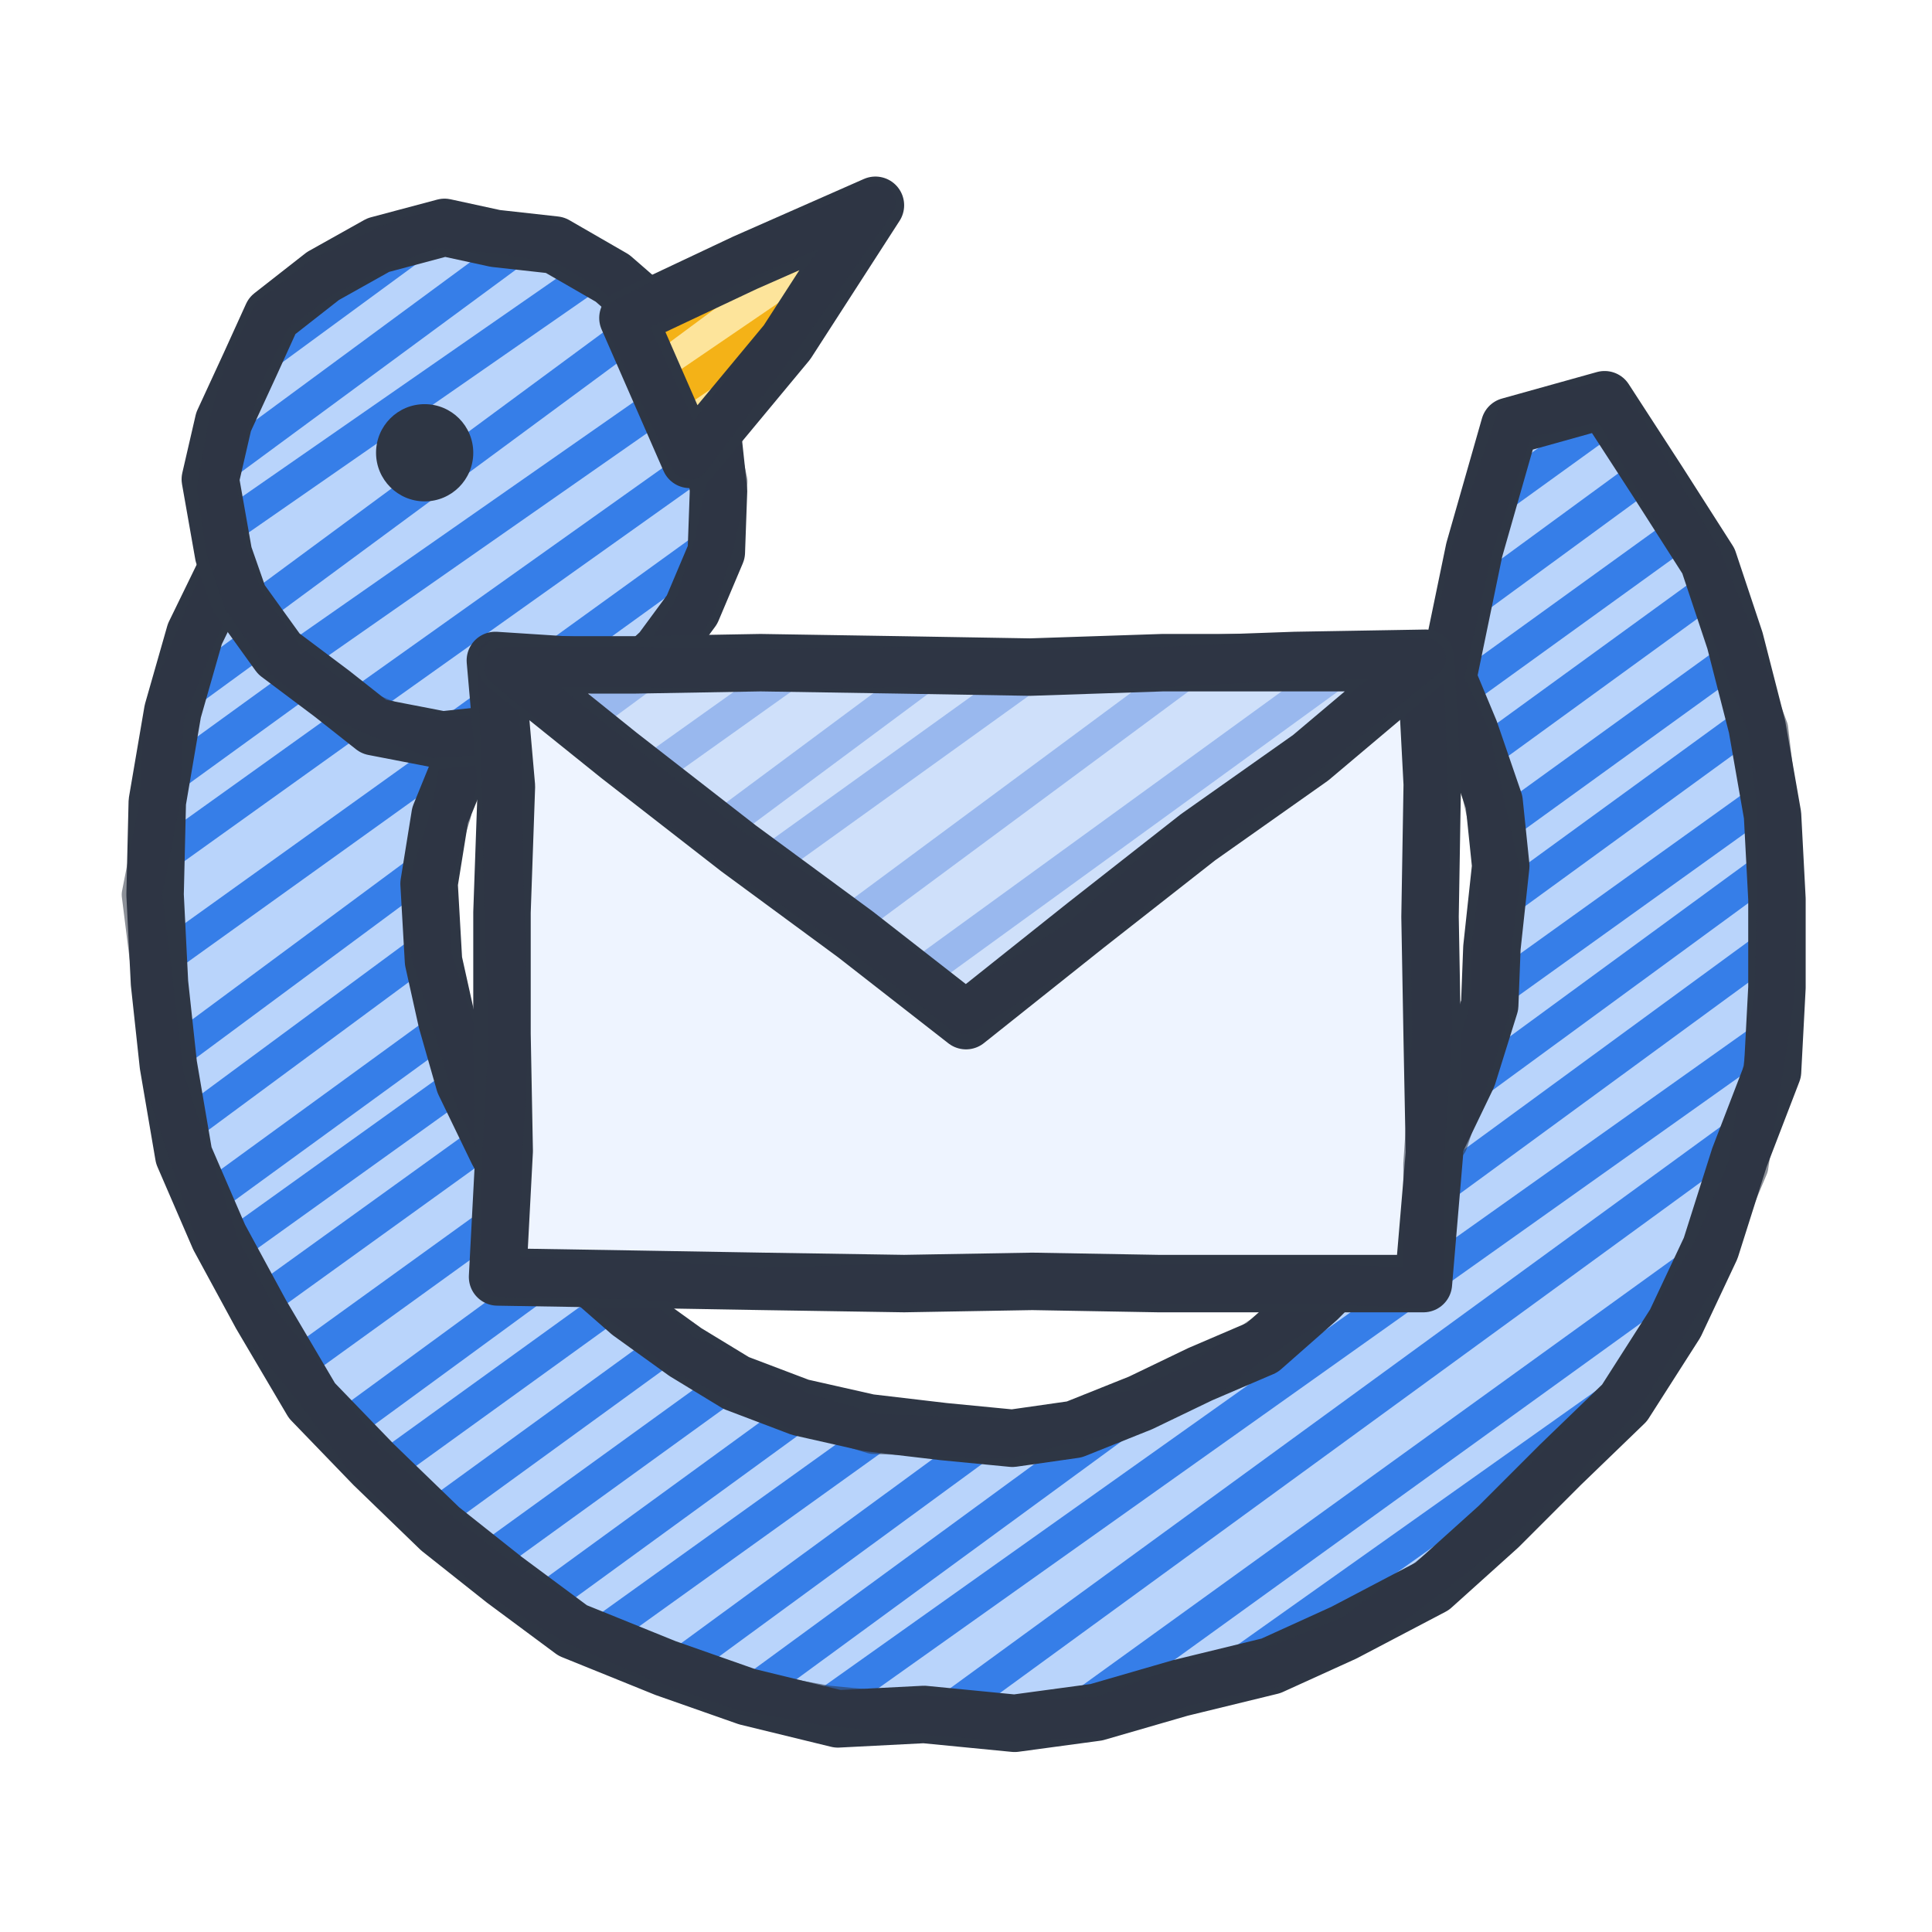
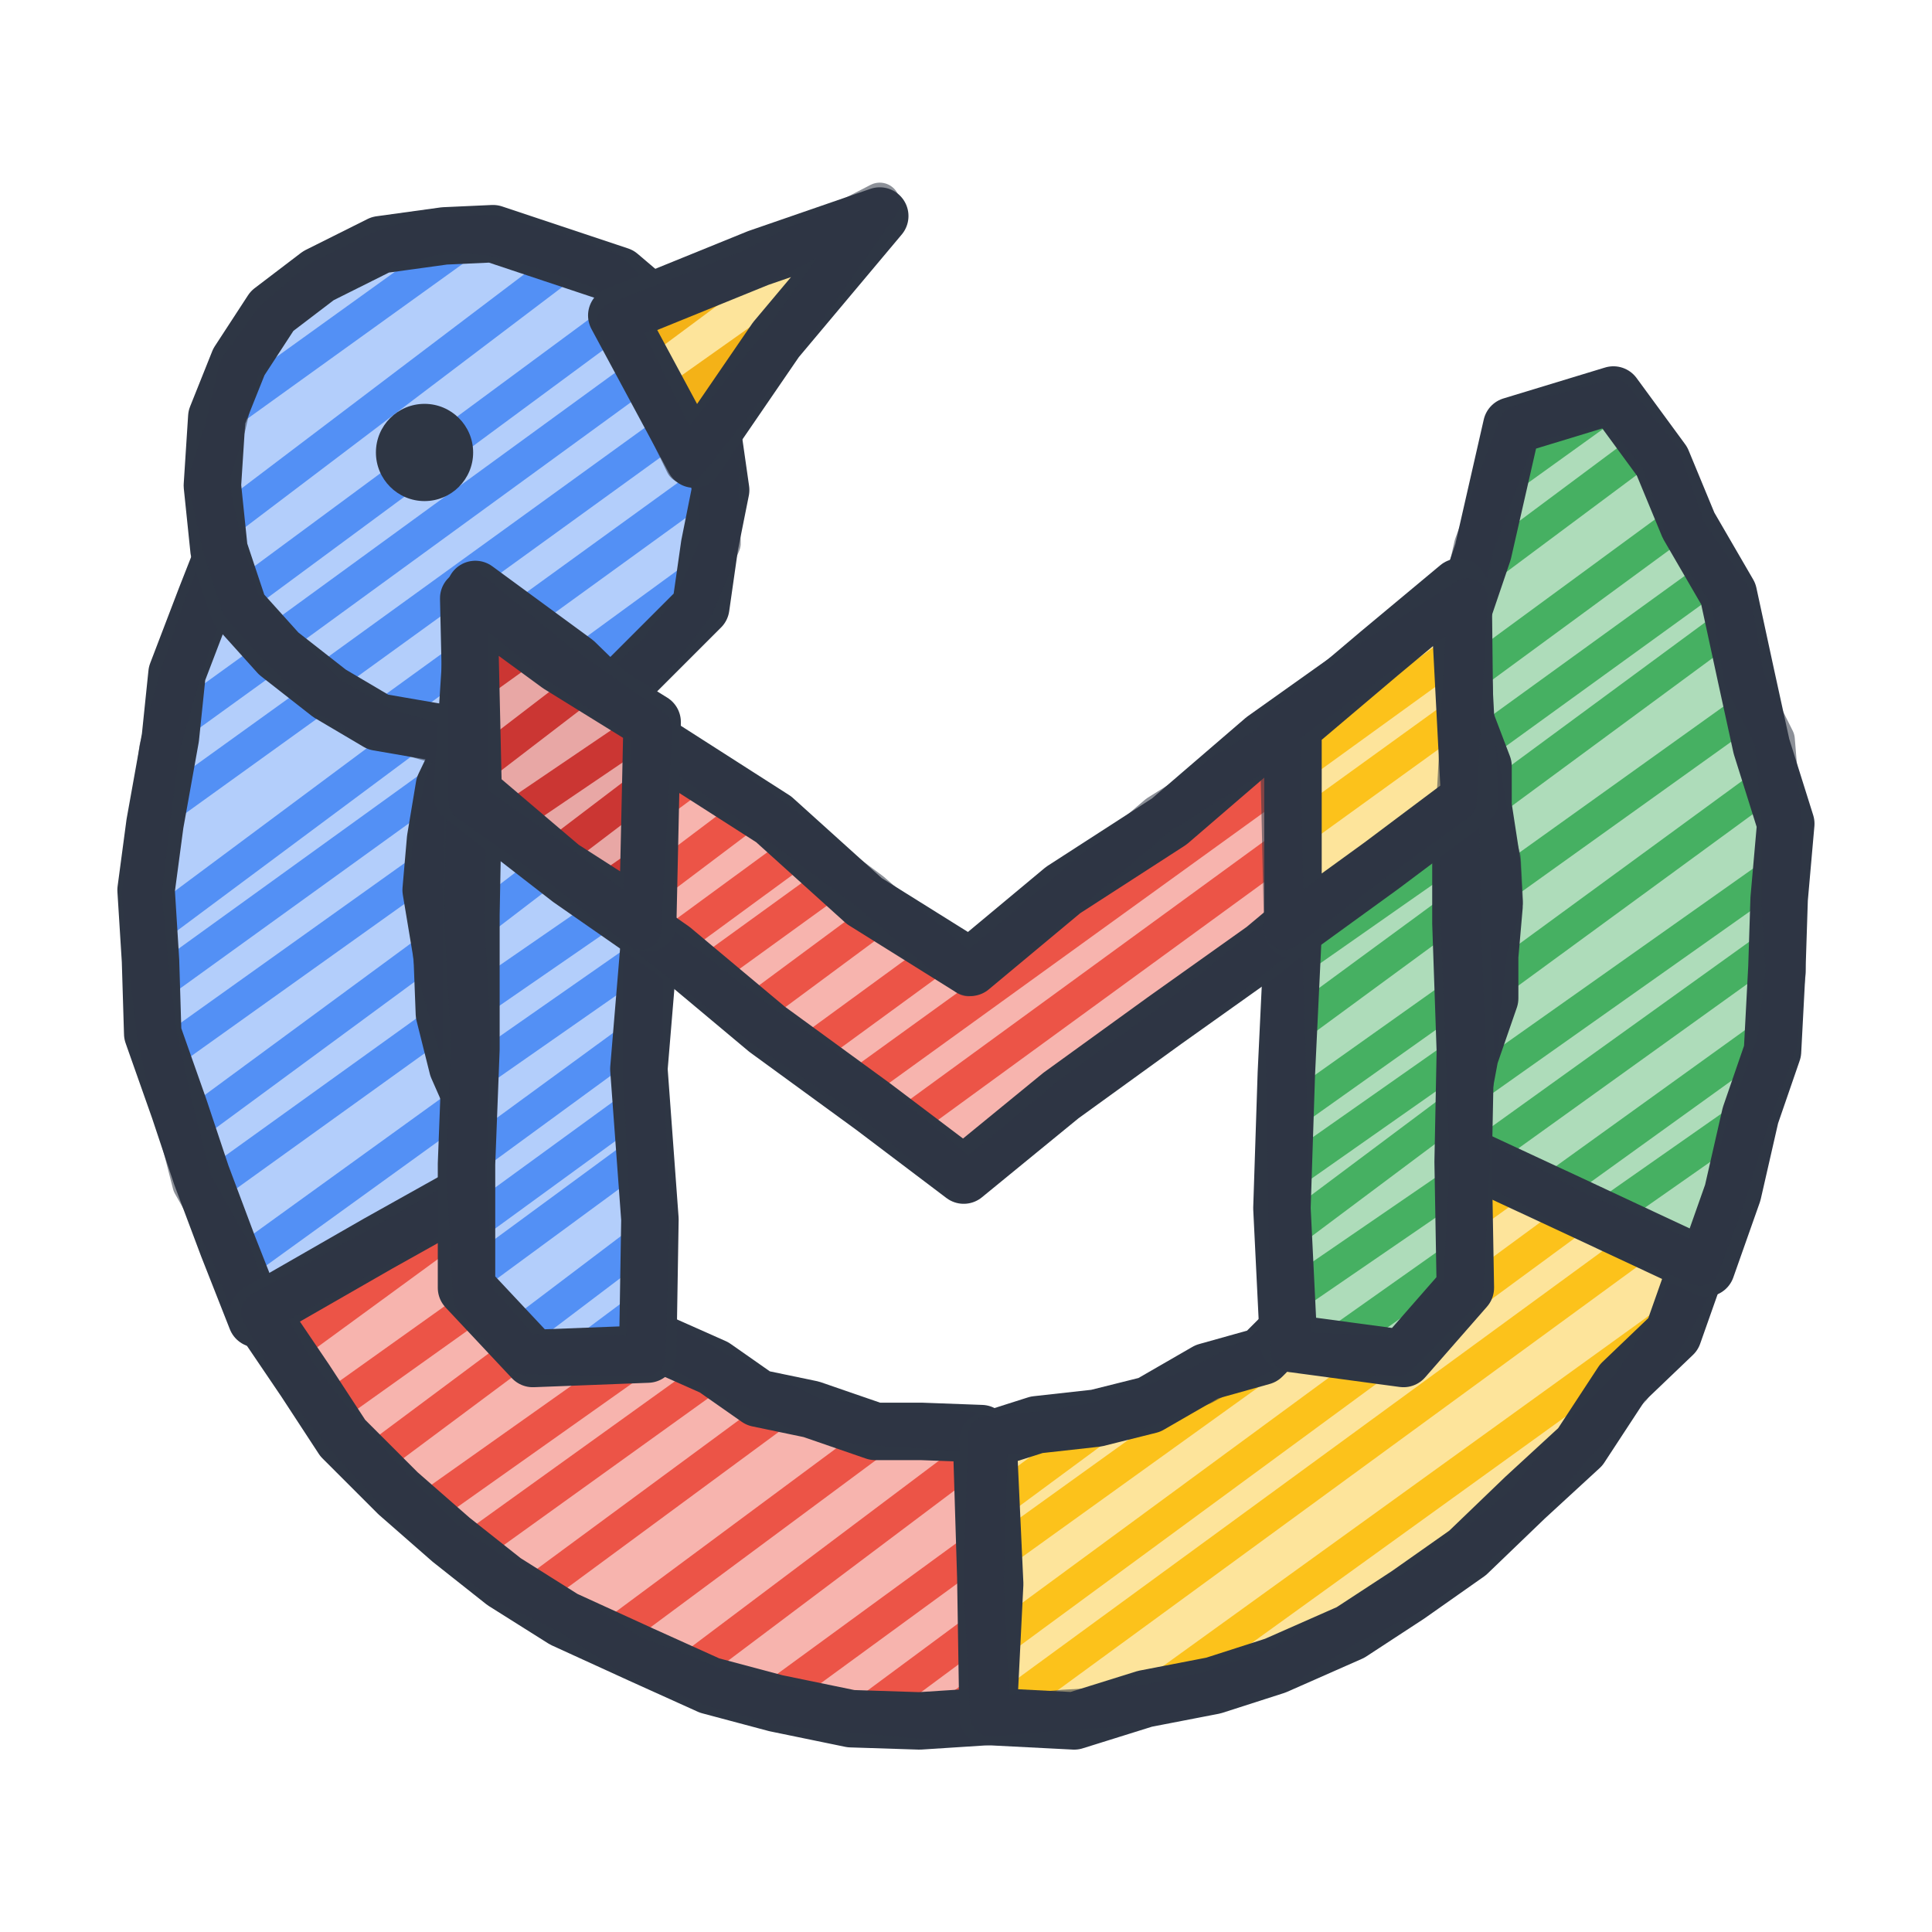
- <svg xmlns="http://www.w3.org/2000/svg" viewBox="0 0 108 108" role="img" aria-label="Thunderbird, au crayon : L'oiseau qui enlace l'enveloppe">
+ <svg xmlns="http://www.w3.org/2000/svg" viewBox="0 0 108 108" role="img" aria-label="Thunderbird, au crayon : L'oiseau aux couleurs de Google qui enlace le M de Gmail">
  <defs>
    <clipPath id="h1">
-       <path d="M22.6 36.4 L20.7 39.9 L19.1 43.6 L18.0 47.5 L17.3 51.5 L17.0 55.5 L17.2 59.5 L17.8 63.5 L18.8 67.4 L20.3 71.2 L22.1 74.8 L24.4 78.1 L26.9 81.2 L29.8 84.0 L33.0 86.5 L36.5 88.6 L40.1 90.3 L44.0 91.6 L47.9 92.5 L51.9 92.9 L55.9 92.9 L59.9 92.5 L63.9 91.7 L67.7 90.4 L71.4 88.7 L74.8 86.6 L78.0 84.1 L80.9 81.4 L83.5 78.3 L85.8 74.9 L87.7 71.3 L89.1 67.6 L90.2 63.7 L90.8 59.7 L91.0 55.7 L90.7 51.7 L90.1 47.7 L88.9 43.8 L87.4 40.1 L85.5 36.5 L83.2 33.2 L78.9 34.3 L75.6 45.5 L76.8 48.4 L77.5 51.4 L78.0 54.5 L77.9 57.6 L77.5 60.7 L76.7 63.7 L75.6 66.5 L74.0 69.2 L72.1 71.7 L69.9 73.9 L67.5 75.9 L64.8 77.4 L61.9 78.6 L58.9 79.5 L55.9 79.9 L52.7 80.0 L49.7 79.6 L46.6 78.8 L43.7 77.7 L41.0 76.2 L38.5 74.3 L36.3 72.2 L34.3 69.7 L32.7 67.1 L31.5 64.2 L30.6 61.2 L30.1 58.2 L30.0 55.1 L30.3 52.0 L31.1 48.9 L32.2 46.0 L33.6 43.3 Z" />
+       <path d="M22.6 36.4 L21.0 39.3 L19.6 42.3 L18.5 45.5 L17.7 48.7 L17.2 52.0 L17.0 55.4 L17.1 58.7 L17.5 62.0 L18.2 65.3 L19.2 68.5 L20.4 71.5 L22.0 74.5 L33.2 68.0 L32.0 65.7 L31.1 63.3 L30.5 60.7 L30.1 58.2 L30.0 55.6 L30.2 53.0 L30.7 50.4 L31.4 47.9 L32.4 45.6 L33.6 43.3 Z" />
    </clipPath>
    <clipPath id="h2">
+       <path d="M22.0 74.5 L23.8 77.3 L25.8 79.9 L28.1 82.4 L30.5 84.6 L33.2 86.6 L36.1 88.4 L39.0 89.8 L42.2 91.1 L45.4 92.0 L48.6 92.6 L52.0 92.9 L55.3 93.0 L54.8 80.0 L52.2 79.9 L49.7 79.6 L47.1 79.0 L44.7 78.1 L42.4 77.0 L40.2 75.6 L38.1 74.0 L36.3 72.2 L34.6 70.2 L33.2 68.0 Z" />
+     </clipPath>
+     <clipPath id="h3">
+       <path d="M55.3 93.0 L58.6 92.7 L61.9 92.1 L65.1 91.3 L68.3 90.1 L71.3 88.7 L74.2 87.0 L76.9 85.1 L79.4 82.9 L81.7 80.5 L83.8 77.9 L85.7 75.1 L87.3 72.2 L75.6 66.5 L74.3 68.8 L72.8 70.9 L71.1 72.9 L69.2 74.6 L67.1 76.1 L64.8 77.4 L62.4 78.5 L60.0 79.2 L57.4 79.8 L54.8 80.0 Z" />
+     </clipPath>
+     <clipPath id="h4">
+       <path d="M87.3 72.2 L88.6 69.1 L89.7 65.8 L90.4 62.4 L90.9 59.0 L91.0 55.6 L90.8 52.1 L90.3 48.7 L89.4 45.4 L88.3 42.1 L86.9 39.0 L85.1 36.0 L83.2 33.2 L78.9 34.3 L75.6 45.5 L76.4 47.5 L77.1 49.5 L77.6 51.7 L77.9 53.8 L78.0 56.0 L77.9 58.2 L77.6 60.3 L77.1 62.5 L76.4 64.5 L75.6 66.5 Z" />
+     </clipPath>
+     <clipPath id="h5">
      <path d="M43.0 37.0 L42.7 39.8 L41.7 42.3 L40.1 44.6 L38.0 46.5 L35.6 47.8 L32.9 48.4 L30.1 48.4 L27.4 47.8 L25.0 46.5 L22.9 44.6 L21.3 42.3 L20.3 39.8 L20.0 37.0 L20.3 34.2 L21.3 31.7 L22.9 29.4 L25.0 27.5 L27.4 26.2 L30.1 25.6 L32.9 25.6 L35.6 26.2 L38.0 27.5 L40.1 29.4 L41.7 31.7 L42.7 34.2 Z" />
    </clipPath>
-     <clipPath id="h3">
+     <clipPath id="h6">
      <path d="M38.5 29.5 L50.0 24.5 L41.5 36.0 Z" />
    </clipPath>
-     <clipPath id="h4">
-       <path d="M33.0 45.0 L75.0 45.0 L54.0 61.2 Z" />
+     <clipPath id="h7">
+       <path d="M31.6 51.1 L39.5 51.1 L39.5 76.2 L34.2 76.2 L31.6 73.5 Z" />
+     </clipPath>
+     <clipPath id="h8">
+       <path d="M68.5 51.1 L76.4 51.1 L76.4 73.5 L73.8 76.2 L68.5 76.2 Z" />
+     </clipPath>
+     <clipPath id="h9">
+       <path d="M31.6 41.8 L54.0 59.0 L76.4 41.8 L76.4 51.1 L54.0 68.2 L31.6 51.1 Z" />
+     </clipPath>
+     <clipPath id="h10">
+       <path d="M68.5 47.8 L76.4 41.8 L76.4 51.1 L68.5 57.0 Z" />
+     </clipPath>
+     <clipPath id="h11">
+       <path d="M31.6 41.8 L39.5 47.8 L39.5 57.0 L31.6 51.1 Z" />
    </clipPath>
  </defs>
  <rect width="108" height="108" fill="#FFFFFF" />
-   <g transform="translate(-12.70 -18.54) scale(1.2352)">
-     <path d="M22.6 36.4 L20.7 39.9 L19.1 43.6 L18.0 47.5 L17.3 51.5 L17.0 55.5 L17.2 59.5 L17.8 63.5 L18.8 67.4 L20.3 71.2 L22.1 74.8 L24.4 78.1 L26.9 81.2 L29.8 84.0 L33.0 86.5 L36.5 88.6 L40.1 90.3 L44.0 91.6 L47.9 92.5 L51.9 92.9 L55.9 92.9 L59.9 92.5 L63.9 91.7 L67.7 90.4 L71.4 88.7 L74.8 86.6 L78.0 84.1 L80.9 81.4 L83.5 78.3 L85.8 74.9 L87.7 71.3 L89.1 67.6 L90.2 63.7 L90.8 59.7 L91.0 55.7 L90.7 51.7 L90.1 47.7 L88.9 43.8 L87.4 40.1 L85.5 36.5 L83.2 33.2 L78.9 34.3 L75.6 45.5 L76.8 48.4 L77.5 51.4 L78.0 54.5 L77.9 57.6 L77.5 60.7 L76.7 63.7 L75.6 66.5 L74.0 69.2 L72.1 71.7 L69.9 73.9 L67.5 75.9 L64.8 77.4 L61.9 78.6 L58.9 79.5 L55.9 79.9 L52.7 80.0 L49.7 79.6 L46.6 78.8 L43.7 77.7 L41.0 76.2 L38.5 74.3 L36.3 72.2 L34.3 69.7 L32.7 67.1 L31.5 64.2 L30.6 61.2 L30.1 58.2 L30.0 55.1 L30.3 52.0 L31.1 48.9 L32.2 46.0 L33.6 43.3 Z" fill="#B9D4FB" />
-     <path d="M-18.4 52.2 L64.7 -8.1 M-16.1 54.5 L69.3 -7.4 M-13.0 55.2 L67.8 -3.0 M-14.7 60.6 L68.2 -0.3 M-10.1 60.7 L74.1 0.1 M-9.0 62.7 L75.6 2.2 M-6.7 64.9 L77.1 3.8 M-4.7 66.6 L77.7 6.9 M-6.3 70.9 L78.1 10.5 M-4.2 74.1 L79.9 13.8 M-1.3 77.1 L82.7 14.9 M-0.3 80.0 L84.6 17.3 M3.6 81.0 L89.2 18.7 M2.8 84.3 L87.2 23.8 M7.0 84.8 L90.7 24.5 M5.1 90.2 L92.8 26.9 M7.9 92.7 L91.8 31.3 M13.5 91.7 L97.3 31.2 M12.6 96.2 L99.6 33.0 M12.8 99.7 L101.3 35.7 M18.3 99.5 L101.0 39.3 M18.7 102.4 L105.7 40.0 M22.4 104.0 L106.0 42.8 M20.2 109.2 L104.5 47.5 M25.8 107.7 L110.3 47.7 M27.0 111.5 L110.0 51.0 M28.8 114.2 L110.4 55.3 M27.6 117.8 L111.8 58.1 M29.7 120.5 L114.5 58.9 M33.9 121.8 L115.2 63.0 M33.0 126.9 L117.8 64.9 M33.8 129.8 L123.8 64.2 M35.8 132.0 L122.4 68.2 M39.8 133.1 L122.9 72.2 M41.7 134.9 L124.3 75.2" stroke="#1F6FE5" stroke-width="1.5" stroke-linecap="round" stroke-opacity="0.85" clip-path="url(#h1)" />
-     <path d="M22.4 36.6 L21.0 39.8 L19.1 43.7 L18.1 47.2 L17.4 51.3 L17.3 55.5 L17.5 59.5 L17.9 63.2 L18.6 67.3 L20.2 71.0 L22.1 74.5 L24.4 78.4 L27.2 81.3 L30.2 84.2 L33.1 86.5 L36.2 88.8 L40.4 90.5 L44.1 91.8 L48.2 92.8 L52.1 92.6 L56.2 93.0 L59.9 92.5 L63.7 91.4 L67.8 90.4 L71.1 88.9 L75.1 86.8 L78.1 84.1 L80.9 81.3 L83.8 78.5 L86.1 74.9 L87.7 71.5 L89.0 67.4 L90.5 63.5 L90.7 59.7 L90.7 55.7 L90.5 51.9 L89.8 47.9 L88.8 44.0 L87.6 40.4 L85.3 36.8 L82.9 33.1 L78.6 34.3 L77.0 39.9 L75.8 45.7 L76.8 48.1 L77.9 51.3 L78.2 54.2 L77.8 57.9 L77.7 60.5 L76.7 63.7 L75.4 66.4 L73.7 69.3 L72.1 71.6 L69.9 73.8 L67.4 76.0 L64.6 77.2 L61.9 78.5 L58.9 79.7 L56.1 80.1 L53.0 79.8 L49.6 79.4 L46.5 78.7 L43.6 77.6 L41.3 76.2 L38.8 74.4 L36.4 72.3 L34.4 70.0 L32.8 67.1 L31.3 64.0 L30.5 61.2 L29.9 58.5 L29.7 55.0 L30.2 51.9 L31.3 49.2 L32.1 46.2 L33.9 43.1 L28.1 39.8 Z" fill="none" stroke="#2E3644" stroke-opacity="1" stroke-width="2.60" stroke-linecap="round" stroke-linejoin="round" />
-     <path d="M22.8 36.3 L20.9 39.7 L19.2 43.7 L17.7 47.4 L17.5 51.4 L16.7 55.5 L17.2 59.5 L17.7 63.8 L18.9 67.4 L20.2 71.4 L22.0 74.8 L24.5 77.9 L26.7 80.9 L30.0 84.2 L33.1 86.6 L36.2 88.5 L40.1 90.2 L43.8 91.5 L47.7 92.2 L51.9 92.6 L55.9 92.9 L60.1 92.7 L63.9 91.3 L67.8 90.5 L71.5 89.0 L74.8 86.5 L78.1 83.9 L81.0 81.1 L83.7 78.3 L85.9 74.7 L87.8 71.6 L89.4 67.8 L90.0 63.9 L90.6 60.0 L90.7 55.4 L90.7 51.4 L90.3 48.0 L88.8 44.0 L87.3 40.3 L85.2 36.8 L83.1 33.1 L78.9 34.0 L76.9 39.9 L75.6 45.8 L76.8 48.3 L77.4 51.1 L78.2 54.6 L77.8 57.7 L77.7 60.7 L76.7 63.9 L75.8 66.7 L73.8 69.2 L72.2 72.0 L69.9 73.9 L67.2 75.6 L64.7 77.5 L61.8 78.8 L59.0 79.3 L55.9 80.1 L52.4 80.0 L49.8 79.9 L46.5 78.9 L43.9 77.6 L41.2 76.3 L38.8 74.3 L36.0 72.2 L34.4 70.0 L32.9 67.1 L31.7 64.5 L30.7 61.1 L29.8 58.2 L29.7 55.0 L30.7 51.8 L31.2 49.1 L32.1 46.1 L33.9 43.4 L28.0 40.2 Z" fill="none" stroke="#2E3644" stroke-opacity="0.55" stroke-width="1.82" stroke-linecap="round" stroke-linejoin="round" />
-     <path d="M43.0 37.0 L42.7 39.8 L41.7 42.3 L40.1 44.6 L38.0 46.5 L35.6 47.8 L32.9 48.4 L30.1 48.4 L27.4 47.8 L25.0 46.5 L22.9 44.6 L21.3 42.3 L20.3 39.8 L20.0 37.0 L20.3 34.2 L21.3 31.7 L22.9 29.4 L25.0 27.5 L27.4 26.2 L30.1 25.6 L32.9 25.6 L35.6 26.2 L38.0 27.5 L40.1 29.4 L41.7 31.7 L42.7 34.2 Z" fill="#B9D4FB" />
-     <path d="M3.0 33.3 L36.1 9.4 M5.5 35.6 L38.3 11.4 M6.2 38.6 L39.7 13.7 M9.4 40.5 L42.8 16.0 M10.8 43.1 L42.7 19.6 M12.6 44.4 L45.3 21.7 M13.7 48.6 L48.4 23.0 M16.5 49.8 L49.3 26.9 M18.2 52.8 L50.4 29.9 M20.1 55.8 L52.9 32.1 M20.0 58.4 L54.7 34.1 M22.9 60.1 L57.0 35.8 M25.0 63.2 L58.9 38.6 M26.3 64.9 L60.3 41.1" stroke="#1F6FE5" stroke-width="1.5" stroke-linecap="round" stroke-opacity="0.85" clip-path="url(#h2)" />
-     <path d="M42.8 37.2 L42.7 40.0 L41.6 42.6 L40.2 44.5 L37.8 46.7 L35.4 48.0 L33.1 48.2 L30.3 48.5 L27.2 47.9 L25.3 46.4 L22.9 44.6 L21.1 42.1 L20.4 40.1 L19.8 36.7 L20.4 34.1 L21.6 31.5 L22.6 29.3 L24.9 27.5 L27.4 26.1 L30.4 25.3 L32.7 25.8 L35.4 26.1 L38.0 27.6 L40.3 29.6 L41.5 31.9 L42.5 34.4 Z" fill="none" stroke="#2E3644" stroke-opacity="1" stroke-width="2.60" stroke-linecap="round" stroke-linejoin="round" />
-     <path d="M43.2 36.8 L42.6 39.6 L41.7 42.5 L40.3 44.8 L37.7 46.3 L35.8 47.9 L33.1 48.2 L29.9 48.4 L27.5 47.5 L25.2 46.5 L23.2 44.9 L21.3 42.2 L20.5 39.8 L20.1 37.1 L20.6 34.3 L21.3 31.9 L22.6 29.3 L24.8 27.6 L27.6 26.2 L29.9 25.3 L33.1 25.6 L35.9 26.1 L37.9 27.3 L40.2 29.4 L41.9 31.7 L42.6 34.0 Z" fill="none" stroke="#2E3644" stroke-opacity="0.55" stroke-width="1.82" stroke-linecap="round" stroke-linejoin="round" />
+   <g transform="translate(-12.71 -18.56) scale(1.2353)">
+     <path d="M22.6 36.4 L21.0 39.3 L19.6 42.3 L18.5 45.5 L17.7 48.7 L17.2 52.0 L17.0 55.4 L17.1 58.7 L17.5 62.0 L18.2 65.3 L19.2 68.5 L20.4 71.5 L22.0 74.5 L33.2 68.0 L32.0 65.7 L31.1 63.3 L30.5 60.7 L30.1 58.2 L30.0 55.6 L30.2 53.0 L30.7 50.4 L31.4 47.9 L32.4 45.6 L33.6 43.3 Z" fill="#B3CEFB" />
+     <path d="M-10.6 50.9 L30.7 21.1 M-7.6 53.2 L32.8 22.7 M-5.9 55.5 L35.6 25.3 M-5.8 58.4 L36.3 28.2 M-2.7 59.6 L37.5 30.1 M-2.5 62.8 L40.7 31.6 M1.6 63.2 L41.2 34.7 M3.4 67.3 L42.5 38.2 M3.1 69.9 L43.7 40.6 M4.5 72.2 L46.4 42.3 M7.2 74.6 L49.6 43.4 M9.7 76.0 L51.3 46.1 M10.8 79.7 L52.2 49.8 M13.6 82.2 L54.7 52.0 M15.3 83.6 L54.7 54.6 M15.6 87.0 L56.5 56.4 M17.8 88.7 L58.2 59.9" stroke="#4285F4" stroke-width="1.5" stroke-linecap="round" stroke-opacity="0.85" clip-path="url(#h1)" />
+     <path d="M22.5 36.1 L20.7 39.3 L19.6 42.1 L18.3 45.5 L18.0 48.4 L17.3 52.3 L16.9 55.3 L17.1 58.5 L17.2 61.8 L18.4 65.2 L19.4 68.2 L20.6 71.4 L21.9 74.7 L27.9 71.6 L33.4 67.8 L32.1 65.8 L31.0 63.3 L30.4 60.9 L30.3 58.3 L29.8 55.3 L30.0 53.0 L30.4 50.6 L31.6 48.1 L32.4 45.9 L33.6 43.2 L28.4 39.9 Z" fill="none" stroke="#2E3644" stroke-opacity="1" stroke-width="2.60" stroke-linecap="round" stroke-linejoin="round" />
+     <path d="M22.6 36.4 L20.8 39.2 L19.5 42.5 L18.5 45.4 L17.5 48.9 L17.1 52.0 L16.7 55.5 L17.0 58.6 L17.4 61.9 L18.1 65.1 L19.0 68.6 L20.7 71.6 L21.7 74.3 L27.5 71.5 L33.5 67.7 L31.8 66.0 L31.3 63.2 L30.6 60.8 L29.9 58.4 L29.7 55.5 L29.9 52.7 L30.5 50.2 L31.7 48.0 L32.5 45.8 L33.7 43.1 L28.0 39.6 Z" fill="none" stroke="#2E3644" stroke-opacity="0.55" stroke-width="1.82" stroke-linecap="round" stroke-linejoin="round" />
+     <path d="M22.0 74.5 L23.8 77.3 L25.8 79.9 L28.1 82.4 L30.5 84.6 L33.2 86.6 L36.1 88.4 L39.0 89.8 L42.2 91.1 L45.4 92.0 L48.6 92.6 L52.0 92.9 L55.3 93.0 L54.8 80.0 L52.2 79.9 L49.7 79.6 L47.1 79.0 L44.7 78.1 L42.4 77.0 L40.2 75.6 L38.1 74.0 L36.3 72.2 L34.6 70.2 L33.2 68.0 Z" fill="#F7B4AE" />
+     <path d="M4.4 75.3 L44.9 45.4 M5.4 78.1 L47.0 47.6 M8.3 79.0 L48.2 50.3 M9.0 83.5 L51.1 52.2 M9.4 86.2 L50.6 56.1 M11.4 88.6 L54.2 58.1 M15.9 89.5 L56.3 59.4 M16.3 92.7 L58.4 62.9 M19.2 94.0 L59.0 65.4 M19.6 98.0 L59.9 68.3 M21.7 101.1 L63.5 70.1 M25.2 102.8 L64.3 73.4 M26.3 105.7 L67.1 75.9 M27.2 109.0 L68.0 78.8 M30.5 109.1 L69.4 80.9 M30.2 113.3 L72.8 83.5 M32.2 115.8 L73.2 86.2" stroke="#EA4335" stroke-width="1.5" stroke-linecap="round" stroke-opacity="0.85" clip-path="url(#h2)" />
+     <path d="M22.0 74.4 L24.1 77.5 L25.8 80.1 L28.3 82.6 L30.7 84.7 L33.1 86.6 L35.8 88.3 L39.3 89.9 L42.4 91.3 L45.4 92.1 L48.8 92.8 L51.9 92.9 L55.0 92.7 L54.9 86.4 L54.7 79.9 L52.0 79.8 L49.9 79.8 L47.0 78.8 L44.6 78.3 L42.6 76.9 L39.9 75.7 L37.9 74.1 L36.1 72.0 L34.4 70.0 L33.3 68.0 L27.4 71.3 Z" fill="none" stroke="#2E3644" stroke-opacity="1" stroke-width="2.60" stroke-linecap="round" stroke-linejoin="round" />
+     <path d="M22.1 74.4 L23.7 77.2 L25.8 79.9 L28.0 82.3 L30.5 84.8 L33.4 86.8 L36.1 88.1 L38.8 89.9 L42.4 91.3 L45.6 92.2 L48.7 92.5 L51.9 92.8 L55.2 92.9 L55.2 86.7 L55.1 79.9 L52.5 79.7 L49.5 79.5 L47.1 79.2 L44.5 77.9 L42.7 77.1 L40.2 75.6 L38.0 73.8 L36.2 72.0 L34.9 70.5 L33.3 68.1 L27.7 71.3 Z" fill="none" stroke="#2E3644" stroke-opacity="0.55" stroke-width="1.82" stroke-linecap="round" stroke-linejoin="round" />
+     <path d="M55.3 93.0 L58.6 92.7 L61.9 92.1 L65.1 91.3 L68.3 90.1 L71.3 88.7 L74.2 87.0 L76.9 85.1 L79.4 82.9 L81.7 80.5 L83.8 77.9 L85.7 75.1 L87.3 72.2 L75.6 66.5 L74.3 68.8 L72.8 70.9 L71.1 72.9 L69.2 74.6 L67.1 76.1 L64.8 77.4 L62.4 78.5 L60.0 79.2 L57.4 79.8 L54.8 80.0 Z" fill="#FDE49B" />
+     <path d="M35.9 74.8 L77.6 44.6 M37.0 77.2 L77.4 48.0 M39.7 78.2 L80.9 48.1 M39.9 81.4 L81.8 51.7 M42.7 83.6 L81.8 54.6 M44.6 86.0 L85.5 56.6 M47.0 89.2 L88.6 58.5 M48.0 90.7 L90.3 60.3 M50.0 93.3 L90.7 63.4 M51.7 95.3 L92.2 65.7 M53.0 98.5 L93.9 69.0 M55.9 99.7 L96.9 70.0 M56.8 103.1 L98.8 72.5 M59.1 104.9 L100.5 74.2 M60.3 107.2 L100.3 78.3 M61.7 111.2 L103.0 81.4 M64.8 111.9 L105.4 82.6" stroke="#FBBC05" stroke-width="1.5" stroke-linecap="round" stroke-opacity="0.85" clip-path="url(#h3)" />
+     <path d="M55.0 92.7 L58.9 92.9 L62.1 91.9 L65.2 91.3 L68.0 90.4 L71.4 88.9 L74.0 87.2 L76.7 85.3 L79.3 82.8 L81.8 80.5 L83.7 77.6 L86.0 75.4 L87.2 72.0 L81.3 69.2 L75.4 66.5 L74.5 68.5 L72.9 71.0 L71.3 72.6 L68.9 74.9 L67.4 76.4 L64.9 77.1 L62.3 78.6 L59.9 79.2 L57.2 79.5 L55.0 80.2 L55.3 86.7 Z" fill="none" stroke="#2E3644" stroke-opacity="1" stroke-width="2.60" stroke-linecap="round" stroke-linejoin="round" />
+     <path d="M55.1 92.7 L58.4 92.4 L62.0 92.2 L64.9 91.6 L68.4 90.4 L71.2 88.6 L74.2 87.1 L76.9 85.1 L79.4 83.0 L81.5 80.4 L84.1 77.8 L85.8 75.2 L87.4 72.1 L81.6 69.3 L75.4 66.7 L74.3 69.0 L72.6 70.8 L71.1 73.0 L69.5 74.5 L67.3 76.3 L64.7 77.7 L62.4 78.6 L59.9 79.4 L57.4 79.8 L55.0 80.0 L54.8 86.6 Z" fill="none" stroke="#2E3644" stroke-opacity="0.55" stroke-width="1.82" stroke-linecap="round" stroke-linejoin="round" />
+     <path d="M87.3 72.2 L88.6 69.1 L89.7 65.8 L90.4 62.4 L90.9 59.0 L91.0 55.6 L90.8 52.1 L90.3 48.7 L89.4 45.4 L88.3 42.1 L86.9 39.0 L85.1 36.0 L83.2 33.2 L78.9 34.3 L75.6 45.5 L76.4 47.5 L77.1 49.5 L77.6 51.7 L77.9 53.8 L78.0 56.0 L77.9 58.2 L77.6 60.3 L77.1 62.5 L76.4 64.5 L75.6 66.5 Z" fill="#AEDCBA" />
+     <path d="M47.5 48.1 L87.7 18.4 M50.8 49.4 L89.6 20.4 M52.4 51.7 L94.2 21.4 M53.5 54.6 L93.7 25.7 M55.2 57.3 L94.8 27.8 M56.1 60.8 L96.3 31.3 M57.8 62.8 L98.7 33.2 M60.2 64.2 L100.1 34.8 M62.6 66.3 L102.0 38.1 M63.0 70.4 L104.7 39.9 M66.2 71.8 L106.1 43.6 M66.7 74.9 L107.5 45.6 M69.9 76.5 L109.9 47.7 M70.1 79.0 L111.8 49.8 M72.1 82.6 L115.1 50.5 M73.1 83.9 L115.7 53.9 M75.4 85.9 L116.6 56.2" stroke="#34A853" stroke-width="1.5" stroke-linecap="round" stroke-opacity="0.85" clip-path="url(#h4)" />
+     <path d="M87.5 72.4 L88.7 69.0 L89.5 65.5 L90.5 62.6 L90.7 58.8 L90.8 55.7 L91.1 52.3 L90.0 48.8 L89.3 45.6 L88.5 41.9 L86.7 38.8 L85.5 35.9 L83.3 32.9 L78.7 34.3 L77.4 40.0 L75.6 45.3 L76.6 47.6 L77.4 49.7 L77.4 51.5 L77.8 54.1 L77.9 56.0 L77.7 58.3 L77.7 60.2 L76.8 62.8 L76.5 64.4 L75.5 66.8 L81.3 69.5 Z" fill="none" stroke="#2E3644" stroke-opacity="1" stroke-width="2.60" stroke-linecap="round" stroke-linejoin="round" />
+     <path d="M87.2 72.3 L88.4 69.1 L89.4 65.8 L90.7 62.2 L91.1 59.0 L90.9 55.8 L90.9 52.1 L90.6 48.5 L89.2 45.7 L88.6 42.0 L86.6 39.1 L85.4 35.7 L83.3 33.1 L79.0 34.3 L77.0 39.7 L75.7 45.5 L76.7 47.2 L77.2 49.5 L77.6 51.7 L78.2 53.9 L78.3 55.8 L77.6 57.9 L77.3 60.5 L77.2 62.3 L76.6 64.7 L75.3 66.4 L81.3 69.7 Z" fill="none" stroke="#2E3644" stroke-opacity="0.55" stroke-width="1.82" stroke-linecap="round" stroke-linejoin="round" />
+     <path d="M43.0 37.0 L42.7 39.8 L41.7 42.3 L40.1 44.6 L38.0 46.5 L35.6 47.8 L32.9 48.4 L30.1 48.4 L27.4 47.8 L25.0 46.5 L22.9 44.6 L21.3 42.3 L20.3 39.8 L20.0 37.0 L20.3 34.2 L21.3 31.7 L22.9 29.4 L25.0 27.5 L27.4 26.2 L30.1 25.6 L32.9 25.6 L35.6 26.2 L38.0 27.5 L40.1 29.4 L41.7 31.7 L42.7 34.2 Z" fill="#B3CEFB" />
+     <path d="M2.6 33.1 L35.4 8.6 M5.5 35.9 L38.0 11.7 M7.6 37.5 L39.6 14.3 M7.2 40.8 L41.0 16.3 M8.9 42.1 L43.8 17.0 M12.6 44.6 L45.2 19.9 M14.6 46.9 L46.7 23.2 M14.4 50.1 L47.9 25.7 M17.5 51.2 L48.6 28.7 M17.9 54.5 L52.0 29.8 M22.0 55.6 L53.9 32.3 M22.1 59.9 L56.3 34.7 M24.2 61.2 L57.0 38.0 M26.5 63.3 L58.5 39.4" stroke="#4285F4" stroke-width="1.5" stroke-linecap="round" stroke-opacity="0.85" clip-path="url(#h5)" />
+     <path d="M42.9 37.2 L42.4 39.7 L42.0 42.5 L39.8 44.7 L37.8 46.7 L35.8 47.5 L32.8 48.5 L30.3 48.2 L27.4 47.7 L25.2 46.4 L22.9 44.6 L21.1 42.6 L20.2 39.9 L19.9 37.0 L20.1 33.9 L21.1 31.4 L22.6 29.1 L24.7 27.5 L27.5 26.1 L30.4 25.7 L32.6 25.6 L35.3 26.5 L38.3 27.5 L40.3 29.2 L42.0 31.6 L42.5 34.4 Z" fill="none" stroke="#2E3644" stroke-opacity="1" stroke-width="2.60" stroke-linecap="round" stroke-linejoin="round" />
+     <path d="M42.8 37.0 L42.9 39.6 L41.7 42.4 L40.1 44.5 L38.1 46.4 L35.5 48.0 L32.9 48.5 L30.2 48.7 L27.7 48.0 L25.1 46.5 L23.0 44.4 L21.2 42.4 L20.4 39.9 L19.7 36.8 L20.5 34.3 L21.1 31.7 L22.7 29.5 L24.8 27.7 L27.7 26.3 L30.4 25.5 L32.6 25.7 L35.3 26.4 L37.8 27.3 L39.9 29.4 L41.9 31.5 L42.9 34.4 Z" fill="none" stroke="#2E3644" stroke-opacity="0.55" stroke-width="1.82" stroke-linecap="round" stroke-linejoin="round" />
    <path d="M38.5 29.5 L50.0 24.5 L41.5 36.0 Z" fill="#FDE49B" />
-     <path d="M26.6 27.7 L47.7 12.6 M29.1 30.1 L49.6 16.5 M30.9 32.6 L51.2 17.9 M31.9 36.0 L52.7 20.6 M34.7 37.0 L53.9 23.9 M36.7 40.3 L56.3 25.2 M38.1 42.8 L58.7 28.7 M41.0 45.1 L60.8 31.1" stroke="#F2A900" stroke-width="1.5" stroke-linecap="round" stroke-opacity="0.85" clip-path="url(#h3)" />
-     <path d="M38.7 29.4 L44.0 26.9 L49.9 24.3 L45.9 30.5 L41.5 35.8 Z" fill="none" stroke="#2E3644" stroke-opacity="1" stroke-width="2.60" stroke-linecap="round" stroke-linejoin="round" />
-     <path d="M38.5 29.4 L44.0 26.7 L49.9 24.2 L45.5 30.5 L41.5 35.8 Z" fill="none" stroke="#2E3644" stroke-opacity="0.55" stroke-width="1.82" stroke-linecap="round" stroke-linejoin="round" />
+     <path d="M26.0 27.8 L46.1 13.5 M29.7 29.6 L49.1 16.1 M31.1 33.5 L50.9 19.0 M33.2 35.0 L51.4 21.5 M34.4 37.7 L54.6 23.4 M36.5 40.5 L56.1 26.5 M39.4 43.2 L58.7 29.2 M40.9 46.8 L60.9 30.9" stroke="#F2A900" stroke-width="1.5" stroke-linecap="round" stroke-opacity="0.85" clip-path="url(#h6)" />
+     <path d="M38.2 29.3 L44.6 26.7 L50.1 24.8 L45.4 30.4 L41.7 35.8 Z" fill="none" stroke="#2E3644" stroke-opacity="1" stroke-width="2.60" stroke-linecap="round" stroke-linejoin="round" />
+     <path d="M38.2 29.6 L44.3 27.2 L50.1 24.2 L45.9 30.2 L41.3 36.0 Z" fill="none" stroke="#2E3644" stroke-opacity="0.55" stroke-width="1.82" stroke-linecap="round" stroke-linejoin="round" />
    <circle cx="29.5" cy="35.5" r="2.2" fill="#2E3644" />
-     <path d="M33.0 45.0 L75.0 45.0 L75.0 73.0 L33.0 73.0 Z" fill="#EEF4FF" />
-     <path d="M32.7 44.9 L38.9 45.3 L44.8 45.3 L51.0 45.2 L57.0 45.3 L63.3 45.1 L68.9 44.9 L74.8 44.8 L75.1 50.5 L75.0 56.5 L75.1 62.1 L75.2 67.2 L74.7 73.1 L68.8 73.1 L62.7 73.1 L57.0 73.0 L51.2 73.1 L44.8 73.0 L38.9 72.9 L32.8 72.8 L33.1 67.1 L33.0 61.8 L33.0 56.3 L33.2 50.6 Z" fill="none" stroke="#2E3644" stroke-opacity="1" stroke-width="2.60" stroke-linecap="round" stroke-linejoin="round" />
-     <path d="M32.8 44.8 L39.3 45.0 L45.0 44.8 L51.1 44.9 L57.0 45.0 L63.3 45.2 L69.3 45.2 L74.7 45.1 L74.9 50.5 L75.0 56.2 L75.1 61.8 L74.7 67.7 L74.7 73.3 L69.3 73.1 L62.8 73.1 L56.9 72.9 L51.2 73.1 L44.7 73.3 L38.9 72.9 L32.9 72.8 L33.0 67.6 L33.3 62.0 L33.1 56.2 L33.0 50.4 Z" fill="none" stroke="#2E3644" stroke-opacity="0.55" stroke-width="1.82" stroke-linecap="round" stroke-linejoin="round" />
-     <path d="M33.0 45.0 L75.0 45.0 L54.0 61.2 Z" fill="#CFE0FA" />
-     <path d="M17.7 46.5 L58.5 16.7 M19.9 49.7 L63.2 19.1 M21.8 53.3 L65.6 22.3 M24.0 56.9 L66.4 25.7 M27.4 58.7 L69.1 29.0 M29.1 62.7 L71.5 31.2 M30.1 64.8 L73.5 33.6 M33.1 68.3 L75.1 37.2 M34.3 71.9 L78.1 40.1 M36.7 73.9 L80.0 43.3 M39.7 76.4 L82.9 46.0 M41.3 80.7 L84.8 49.4 M42.0 84.0 L85.8 50.9 M43.1 86.3 L89.5 53.1 M46.3 88.8 L89.6 57.6" stroke="#8FB2EC" stroke-width="1.5" stroke-linecap="round" stroke-opacity="0.85" clip-path="url(#h4)" />
-     <path d="M33.2 45.1 L39.0 45.1 L44.7 45.0 L51.0 45.1 L56.9 45.2 L62.9 45.0 L68.8 45.0 L74.7 45.0 L69.6 49.3 L64.5 52.9 L59.4 56.9 L54.0 61.2 L49.0 57.3 L43.7 53.4 L38.3 49.2 Z" fill="none" stroke="#2E3644" stroke-opacity="1" stroke-width="2.60" stroke-linecap="round" stroke-linejoin="round" />
-     <path d="M33.1 45.2 L39.2 45.2 L45.3 45.3 L50.8 45.2 L57.1 45.3 L62.9 45.2 L68.7 44.9 L74.8 44.8 L69.5 49.1 L64.3 52.8 L59.3 57.4 L53.9 60.9 L49.0 57.1 L43.4 53.4 L38.0 49.2 Z" fill="none" stroke="#2E3644" stroke-opacity="0.55" stroke-width="1.82" stroke-linecap="round" stroke-linejoin="round" />
+     <path d="M31.6 51.1 L39.5 51.1 L39.5 76.2 L34.2 76.2 L31.6 73.5 Z" fill="#B3CEFB" />
+     <path d="M11.4 59.7 L38.6 40.3 M13.5 61.9 L40.4 42.5 M13.9 63.3 L42.6 43.3 M15.2 65.9 L43.1 45.7 M17.2 68.0 L44.4 47.2 M18.0 69.9 L48.0 49.2 M20.2 71.7 L48.0 52.3 M22.3 74.2 L50.2 53.8 M22.8 76.9 L51.5 56.0 M25.1 77.6 L53.0 57.1 M26.5 80.9 L55.3 59.1 M28.8 82.1 L55.2 62.4 M29.9 84.0 L57.6 64.1 M30.3 87.5 L60.0 66.6" stroke="#4285F4" stroke-width="1.5" stroke-linecap="round" stroke-opacity="0.85" clip-path="url(#h7)" />
+     <path d="M31.7 51.1 L39.5 51.3 L39.7 57.4 L39.2 63.4 L39.7 70.2 L39.6 76.3 L34.4 76.5 L31.4 73.3 L31.4 67.7 L31.6 62.5 L31.6 56.4 Z" fill="none" stroke="#2E3644" stroke-opacity="1" stroke-width="2.60" stroke-linecap="round" stroke-linejoin="round" />
+     <path d="M31.4 51.2 L39.7 50.9 L39.4 57.6 L39.4 63.9 L39.7 69.7 L39.5 76.4 L34.0 76.3 L31.7 73.7 L31.4 68.1 L31.6 62.1 L31.3 56.6 Z" fill="none" stroke="#2E3644" stroke-opacity="0.55" stroke-width="1.82" stroke-linecap="round" stroke-linejoin="round" />
+     <path d="M68.5 51.1 L76.4 51.1 L76.4 73.5 L73.8 76.2 L68.5 76.2 Z" fill="#AEDCBA" />
+     <path d="M48.4 60.1 L76.7 38.9 M50.2 62.3 L78.4 42.5 M50.8 64.2 L80.3 43.0 M51.7 67.1 L80.7 45.6 M53.6 69.2 L83.9 48.0 M55.9 71.0 L84.1 50.3 M56.4 74.1 L85.7 53.3 M59.3 74.7 L86.8 55.4 M60.6 76.8 L88.4 56.0 M62.3 78.1 L90.3 58.9 M63.0 81.3 L91.3 61.3 M64.7 84.0 L93.7 63.3 M66.8 85.9 L95.3 64.3 M69.3 87.1 L97.1 66.6" stroke="#34A853" stroke-width="1.5" stroke-linecap="round" stroke-opacity="0.85" clip-path="url(#h8)" />
+     <path d="M68.4 51.3 L76.4 51.3 L76.4 56.8 L76.6 62.6 L76.5 67.6 L76.6 73.3 L73.8 76.5 L68.6 75.8 L68.3 69.7 L68.5 63.6 L68.8 57.3 Z" fill="none" stroke="#2E3644" stroke-opacity="1" stroke-width="2.60" stroke-linecap="round" stroke-linejoin="round" />
+     <path d="M68.6 50.9 L76.3 50.9 L76.4 56.9 L76.6 62.1 L76.8 67.7 L76.5 73.4 L73.5 76.4 L68.7 76.2 L68.6 70.1 L68.5 63.8 L68.3 57.4 Z" fill="none" stroke="#2E3644" stroke-opacity="0.55" stroke-width="1.82" stroke-linecap="round" stroke-linejoin="round" />
+     <path d="M31.6 41.8 L54.0 59.0 L76.4 41.8 L76.4 51.1 L54.0 68.2 L31.6 51.1 Z" fill="#F7B4AE" />
+     <path d="M12.1 48.9 L60.0 14.1 M11.9 51.2 L60.7 15.4 M14.3 53.2 L63.1 17.6 M17.6 54.2 L65.9 19.5 M17.7 57.3 L67.7 21.2 M19.1 60.2 L67.9 24.4 M20.7 61.2 L71.0 25.1 M23.2 63.8 L74.0 26.4 M25.2 66.1 L72.3 30.6 M26.2 68.3 L75.9 31.9 M28.2 69.2 L75.6 34.9 M28.9 72.2 L78.2 35.7 M31.1 74.1 L78.9 39.2 M30.6 77.5 L80.3 41.6 M34.6 78.0 L81.1 44.1 M36.0 80.5 L85.3 44.7 M38.2 82.9 L85.2 47.8 M39.3 84.8 L88.2 49.6 M41.6 87.0 L89.2 52.5 M41.8 89.7 L90.3 54.7 M43.3 92.4 L91.3 57.3 M45.5 93.6 L94.3 58.9 M45.9 97.7 L96.5 61.3" stroke="#EA4335" stroke-width="1.5" stroke-linecap="round" stroke-opacity="0.85" clip-path="url(#h9)" />
+     <path d="M31.8 41.7 L36.3 45.0 L40.3 48.9 L45.3 52.1 L49.4 55.8 L54.2 58.8 L58.4 55.3 L63.2 52.2 L67.5 48.5 L72.0 45.3 L76.5 41.9 L76.6 51.0 L71.8 54.4 L67.5 58.0 L63.0 61.2 L58.3 64.6 L53.9 68.2 L49.8 65.1 L45.0 61.6 L40.7 58.0 L36.1 54.8 L31.2 51.0 Z" fill="none" stroke="#2E3644" stroke-opacity="1" stroke-width="2.60" stroke-linecap="round" stroke-linejoin="round" />
+     <path d="M31.6 42.0 L36.0 45.0 L40.7 48.8 L45.0 51.9 L49.7 55.4 L54.1 59.2 L58.6 55.4 L62.7 51.9 L67.5 48.9 L71.8 45.3 L76.5 41.8 L76.3 51.3 L72.1 54.8 L67.4 58.0 L63.1 61.5 L58.8 64.6 L54.1 68.5 L49.6 64.7 L45.0 61.6 L40.4 58.0 L35.8 54.3 L31.7 51.2 Z" fill="none" stroke="#2E3644" stroke-opacity="0.55" stroke-width="1.82" stroke-linecap="round" stroke-linejoin="round" />
+     <path d="M68.5 47.8 L76.4 41.8 L76.4 51.1 L68.5 57.0 Z" fill="#FDE49B" />
+     <path d="M55.4 46.1 L75.6 32.0 M56.6 48.1 L76.0 34.2 M57.9 51.4 L78.1 36.9 M60.5 52.3 L79.3 38.4 M60.7 55.7 L81.3 40.8 M62.1 57.6 L83.7 42.0 M63.6 60.6 L85.0 44.3 M66.2 62.0 L85.7 46.9 M67.6 63.8 L88.2 48.3 M68.0 65.4 L90.0 50.4" stroke="#FBBC05" stroke-width="1.5" stroke-linecap="round" stroke-opacity="0.85" clip-path="url(#h10)" />
+     <path d="M68.8 47.9 L72.7 44.6 L76.3 41.6 L76.8 51.2 L72.8 54.2 L68.8 57.1 Z" fill="none" stroke="#2E3644" stroke-opacity="1" stroke-width="2.60" stroke-linecap="round" stroke-linejoin="round" />
+     <path d="M68.2 48.0 L72.5 44.8 L76.7 42.1 L76.2 51.3 L72.6 53.9 L68.4 57.1 Z" fill="none" stroke="#2E3644" stroke-opacity="0.55" stroke-width="1.82" stroke-linecap="round" stroke-linejoin="round" />
+     <path d="M31.6 41.8 L39.5 47.8 L39.5 57.0 L31.6 51.1 Z" fill="#E8A7A5" />
+     <path d="M17.9 46.8 L39.0 31.4 M20.1 48.7 L39.4 33.7 M20.1 51.3 L41.5 36.4 M23.2 52.2 L42.4 38.4 M23.9 55.9 L44.9 39.8 M26.7 56.6 L46.9 42.9 M27.9 59.4 L47.9 44.2 M29.3 61.1 L49.7 46.9 M30.7 63.5 L51.7 48.7 M31.7 66.0 L53.2 50.5" stroke="#C5221F" stroke-width="1.5" stroke-linecap="round" stroke-opacity="0.85" clip-path="url(#h11)" />
+     <path d="M31.5 42.1 L35.6 45.1 L39.8 47.7 L39.6 56.8 L35.7 54.3 L31.7 50.9 Z" fill="none" stroke="#2E3644" stroke-opacity="1" stroke-width="2.60" stroke-linecap="round" stroke-linejoin="round" />
+     <path d="M31.5 41.7 L35.5 45.0 L39.8 48.0 L39.3 57.1 L35.5 54.1 L31.5 51.3 Z" fill="none" stroke="#2E3644" stroke-opacity="0.55" stroke-width="1.82" stroke-linecap="round" stroke-linejoin="round" />
  </g>
</svg>
